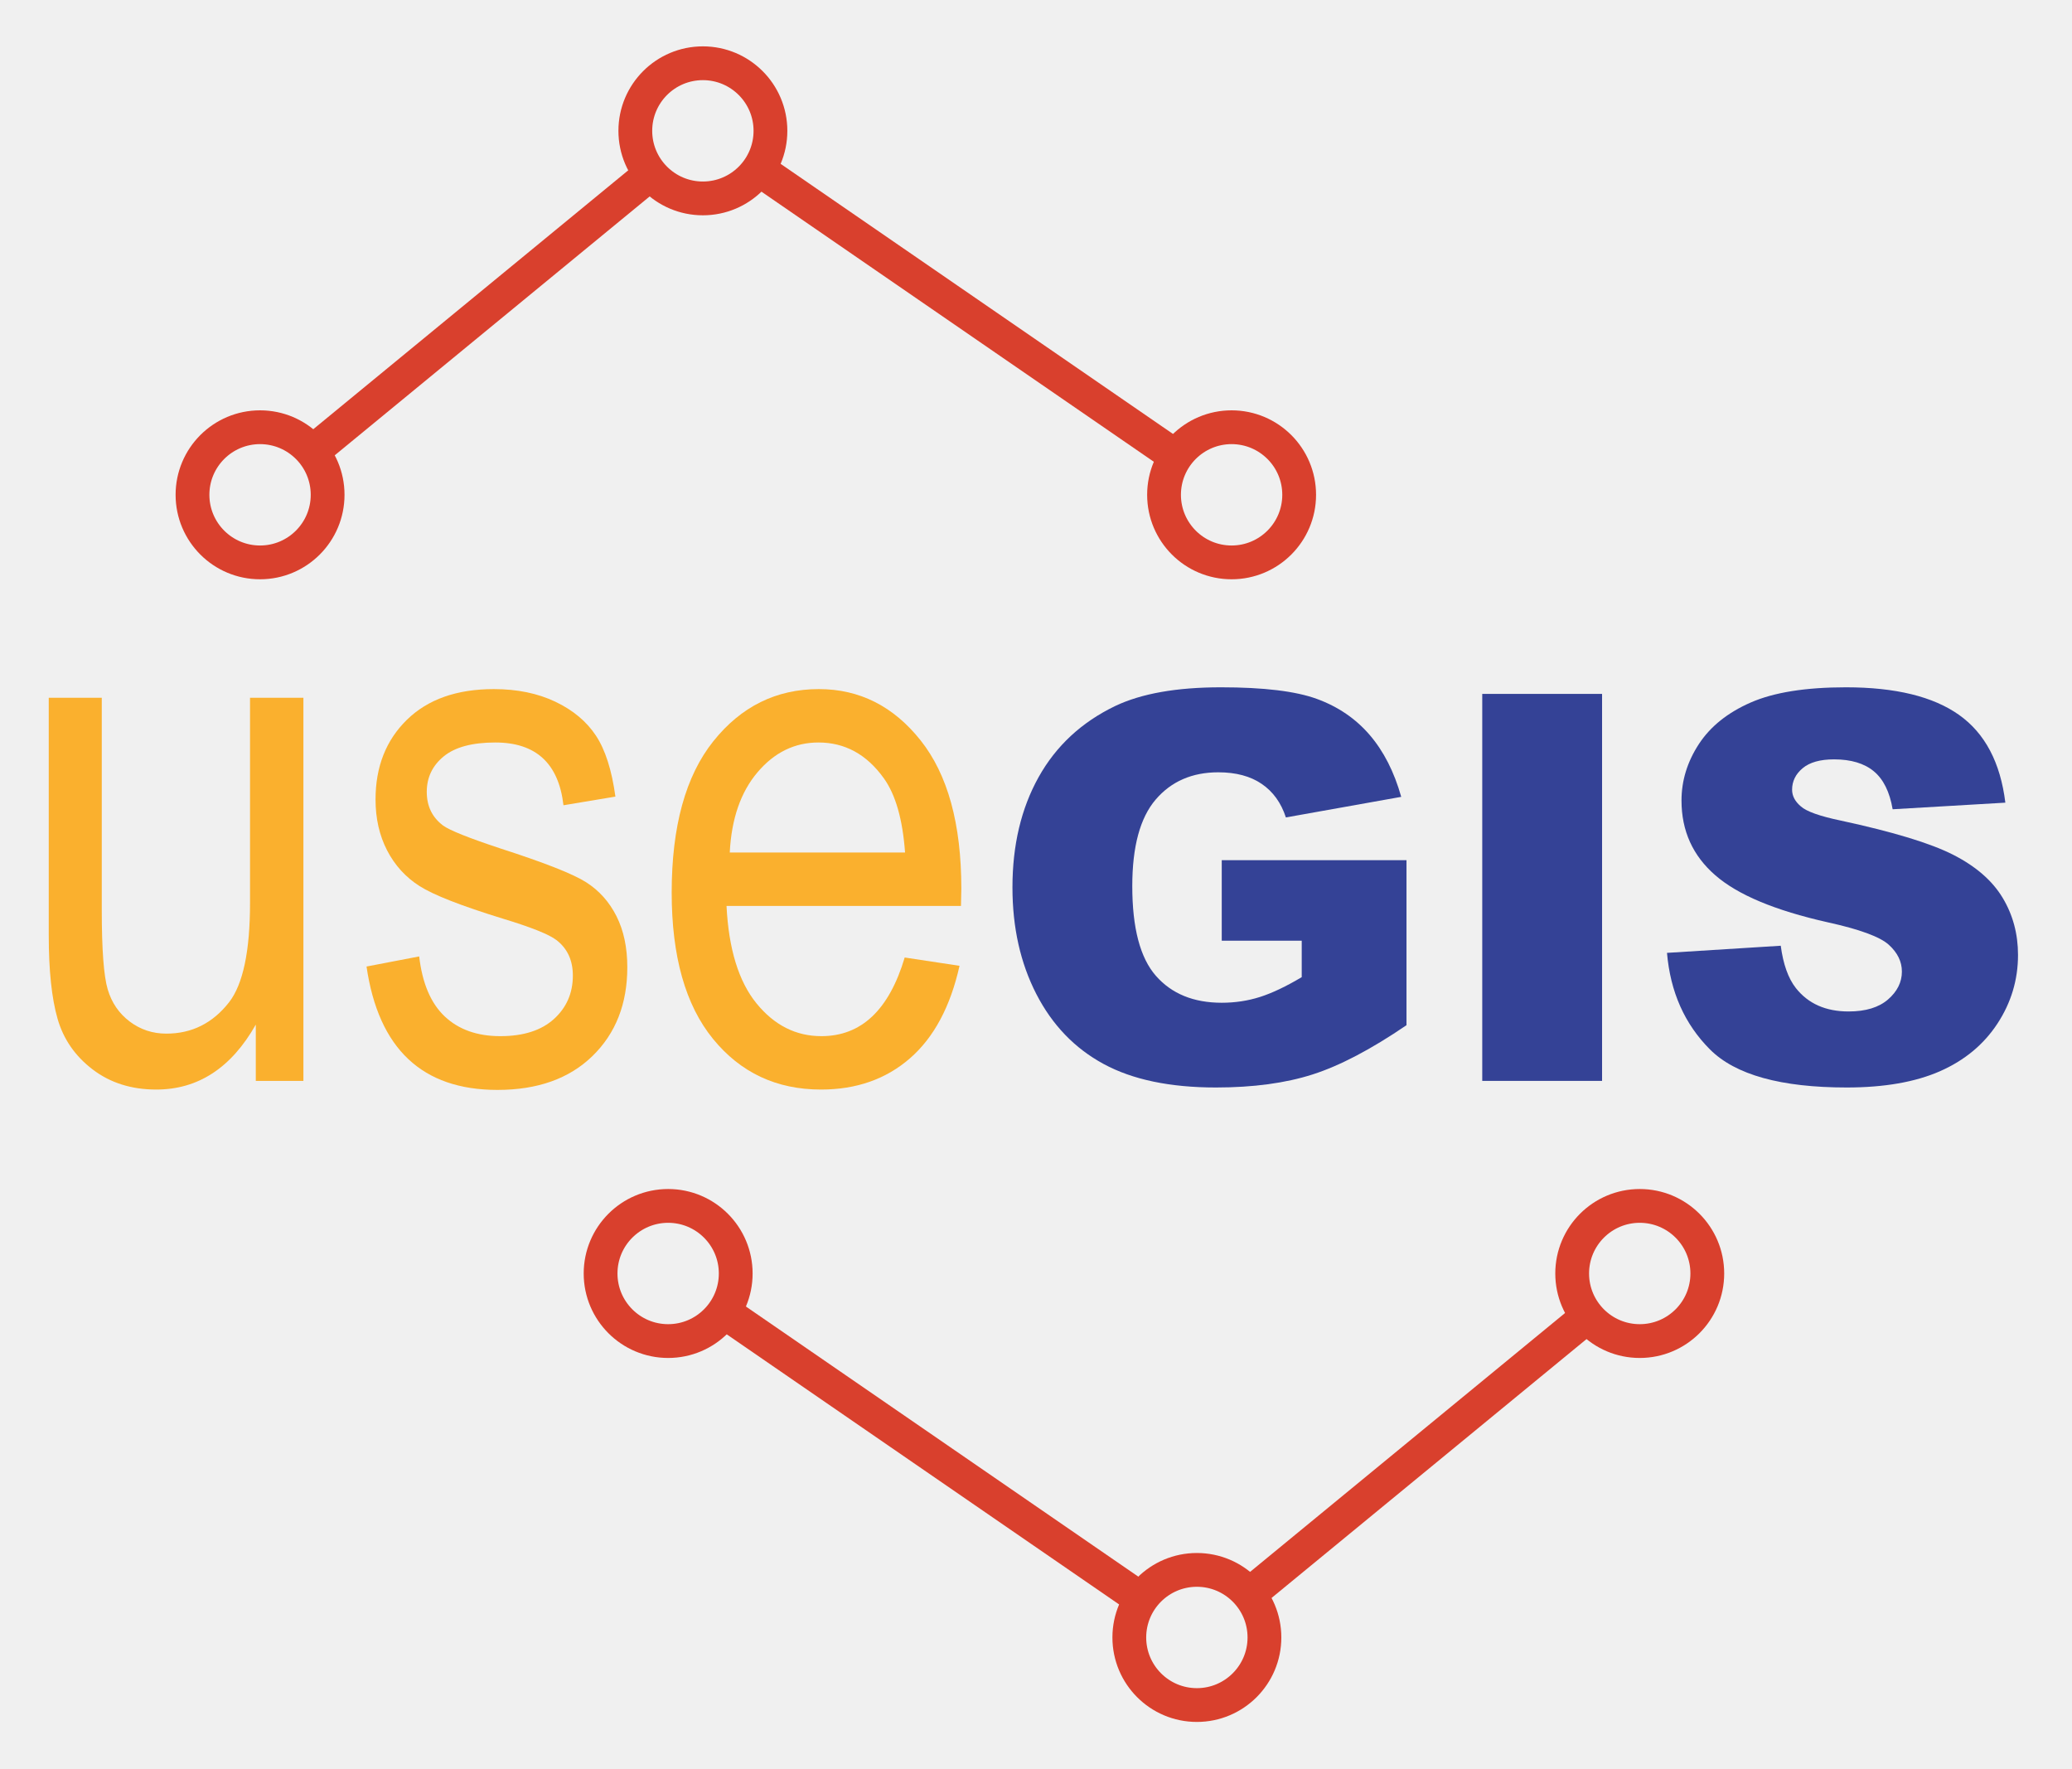
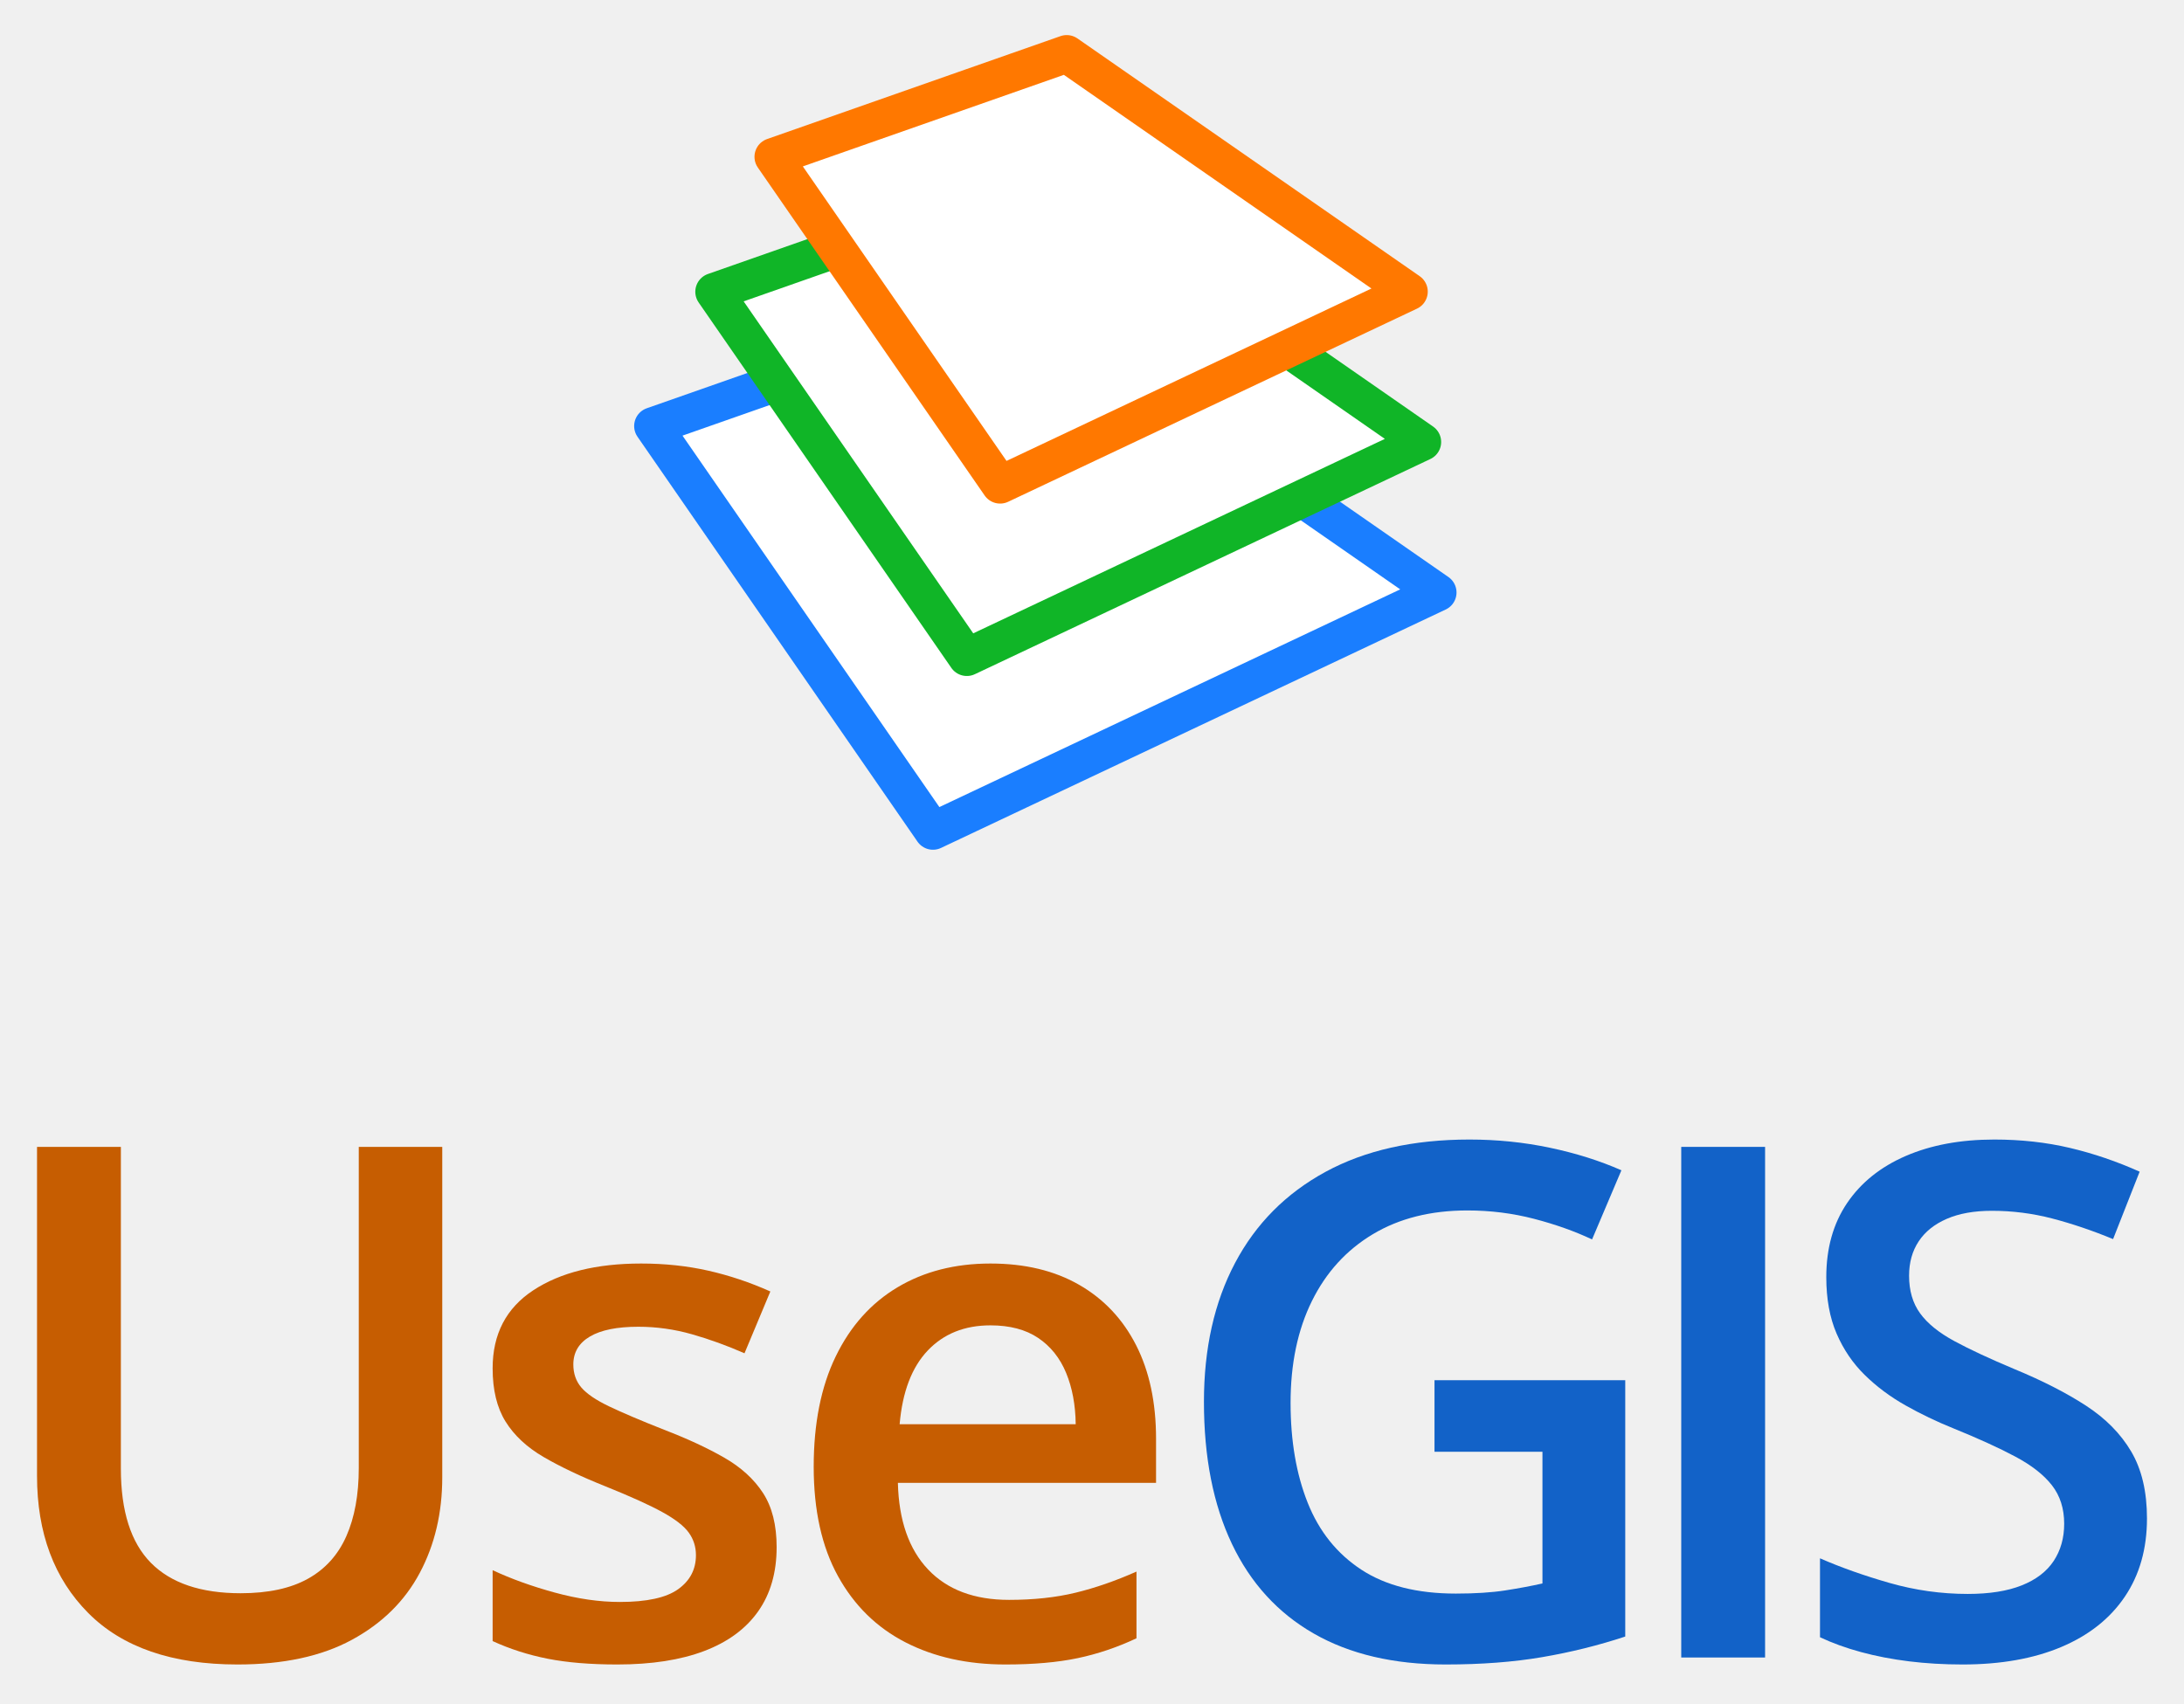
- <svg xmlns="http://www.w3.org/2000/svg" viewBox="215 318 184 157" role="img">
-   <g fill="none" stroke="#d9402d" stroke-width="3">
-     <path d="M242.730 358.123 L272.782 333.425 M282.360 333.018 L319.428 358.530" />
-     <path d="M279.276 434.470 L316.344 459.982 M325.922 459.575 L355.978 434.877" />
-     <circle cx="238.094" cy="361.932" r="6" />
-     <circle cx="277.418" cy="329.616" r="6" />
-     <circle cx="324.370" cy="361.932" r="6" />
-     <circle cx="274.334" cy="431.068" r="6" />
-     <circle cx="321.286" cy="463.384" r="6" />
-     <circle cx="360.614" cy="431.068" r="6" />
-   </g>
-   <g fill="#fab02e">
-     <path d="M237.715 413.968 L237.715 408.971 C236.626 410.893 235.345 412.334 233.871 413.295 C232.398 414.256 230.732 414.737 228.875 414.737 C226.675 414.737 224.796 414.144 223.237 412.959 C221.678 411.774 220.637 410.274 220.114 408.459 C219.591 406.644 219.329 404.166 219.329 401.027 L219.329 379.951 L224.038 379.951 L224.038 398.817 C224.038 402.319 224.214 404.663 224.566 405.848 C224.919 407.033 225.570 407.983 226.520 408.699 C227.471 409.414 228.554 409.772 229.771 409.772 C232.035 409.772 233.893 408.843 235.345 406.985 C236.583 405.384 237.203 402.447 237.203 398.177 L237.203 379.951 L241.943 379.951 L241.943 413.968 Z" />
-     <path d="M247.549 403.814 L252.225 402.917 C252.503 405.309 253.261 407.087 254.499 408.250 C255.738 409.414 257.382 409.996 259.432 409.996 C261.482 409.996 263.068 409.489 264.189 408.475 C265.310 407.460 265.871 406.174 265.871 404.615 C265.871 403.270 265.390 402.223 264.429 401.476 C263.767 400.963 262.166 400.323 259.624 399.554 C255.951 398.422 253.496 397.461 252.257 396.671 C251.019 395.881 250.058 394.824 249.374 393.500 C248.691 392.176 248.349 390.671 248.349 388.984 C248.349 386.079 249.278 383.720 251.136 381.905 C252.994 380.090 255.567 379.182 258.856 379.182 C260.927 379.182 262.747 379.556 264.317 380.303 C265.887 381.051 267.088 382.054 267.921 383.314 C268.753 384.574 269.330 386.378 269.650 388.727 L265.038 389.496 C264.611 385.780 262.593 383.923 258.984 383.923 C256.934 383.923 255.407 384.334 254.403 385.156 C253.400 385.978 252.898 387.030 252.898 388.311 C252.898 389.571 253.378 390.564 254.339 391.290 C254.916 391.717 256.624 392.400 259.464 393.340 C263.372 394.600 265.903 395.598 267.056 396.335 C268.209 397.072 269.106 398.075 269.746 399.346 C270.387 400.616 270.707 402.127 270.707 403.878 C270.707 407.124 269.677 409.751 267.616 411.758 C265.556 413.765 262.742 414.769 259.176 414.769 C252.492 414.769 248.616 411.117 247.549 403.814 Z" />
-     <path d="M295.340 403.013 L300.209 403.750 C299.397 407.380 297.929 410.119 295.804 411.966 C293.680 413.813 291.048 414.737 287.909 414.737 C283.958 414.737 280.760 413.237 278.315 410.236 C275.870 407.236 274.648 402.907 274.648 397.248 C274.648 391.375 275.881 386.896 278.347 383.811 C280.814 380.725 283.937 379.182 287.717 379.182 C291.325 379.182 294.336 380.698 296.749 383.730 C299.162 386.763 300.369 391.151 300.369 396.895 L300.337 398.433 L279.517 398.433 C279.709 402.255 280.595 405.138 282.175 407.081 C283.755 409.024 285.677 409.996 287.941 409.996 C291.486 409.996 293.952 407.669 295.340 403.013 Z M279.805 393.692 L295.372 393.692 C295.158 390.745 294.529 388.546 293.482 387.094 C291.966 384.980 290.033 383.923 287.685 383.923 C285.570 383.923 283.766 384.804 282.271 386.565 C280.776 388.327 279.954 390.703 279.805 393.692 Z" />
-   </g>
-   <g fill="#344296">
-     <path d="M323.495 401.523 L323.495 394.374 L339.901 394.374 L339.901 409.023 C336.761 411.163 333.983 412.620 331.569 413.394 C329.155 414.167 326.292 414.554 322.979 414.554 C318.901 414.554 315.577 413.859 313.007 412.468 C310.436 411.077 308.444 409.007 307.030 406.257 C305.616 403.507 304.909 400.351 304.909 396.788 C304.909 393.038 305.683 389.777 307.229 387.003 C308.776 384.230 311.042 382.124 314.026 380.687 C316.354 379.577 319.487 379.023 323.425 379.023 C327.222 379.023 330.061 379.366 331.944 380.054 C333.827 380.741 335.390 381.808 336.632 383.253 C337.874 384.698 338.808 386.530 339.433 388.749 L329.190 390.577 C328.769 389.280 328.054 388.288 327.046 387.601 C326.038 386.913 324.753 386.570 323.190 386.570 C320.862 386.570 319.007 387.378 317.624 388.995 C316.241 390.613 315.550 393.171 315.550 396.671 C315.550 400.390 316.249 403.046 317.647 404.640 C319.046 406.234 320.995 407.030 323.495 407.030 C324.683 407.030 325.815 406.859 326.894 406.515 C327.972 406.171 329.206 405.585 330.597 404.757 L330.597 401.523 Z" />
-     <path d="M346.628 379.609 L357.269 379.609 L357.269 413.968 L346.628 413.968 Z" />
-     <path d="M363.034 402.601 L373.136 401.968 C373.354 403.609 373.800 404.859 374.472 405.718 C375.565 407.109 377.128 407.804 379.159 407.804 C380.675 407.804 381.843 407.448 382.663 406.738 C383.483 406.027 383.894 405.202 383.894 404.265 C383.894 403.374 383.503 402.577 382.722 401.874 C381.940 401.171 380.128 400.507 377.284 399.882 C372.628 398.835 369.308 397.445 367.323 395.710 C365.323 393.976 364.323 391.765 364.323 389.077 C364.323 387.312 364.835 385.644 365.858 384.073 C366.882 382.503 368.421 381.269 370.476 380.370 C372.530 379.472 375.347 379.023 378.925 379.023 C383.315 379.023 386.663 379.839 388.968 381.472 C391.272 383.105 392.644 385.702 393.081 389.265 L383.073 389.851 C382.808 388.304 382.249 387.179 381.397 386.476 C380.546 385.773 379.370 385.421 377.870 385.421 C376.636 385.421 375.706 385.683 375.081 386.206 C374.456 386.730 374.144 387.366 374.144 388.116 C374.144 388.663 374.401 389.155 374.917 389.593 C375.417 390.046 376.604 390.468 378.479 390.859 C383.120 391.859 386.444 392.870 388.452 393.894 C390.460 394.917 391.921 396.187 392.835 397.702 C393.749 399.218 394.206 400.913 394.206 402.788 C394.206 404.991 393.597 407.023 392.378 408.882 C391.159 410.741 389.456 412.152 387.269 413.113 C385.081 414.073 382.323 414.554 378.995 414.554 C373.151 414.554 369.104 413.429 366.854 411.179 C364.604 408.929 363.331 406.070 363.034 402.601 Z" />
+ <svg xmlns="http://www.w3.org/2000/svg" viewBox="424 436 232 181" role="img">
+   <g>
+     <path d="M493.364 481.267 L531.84 467.768 L576.722 498.952 L523.107 524.286 Z" fill="#ffffff" stroke="#1a7eff" stroke-width="4" stroke-linejoin="round" />
+     <path d="M499.86 467.001 L534.585 454.818 L575.09 482.962 L526.704 505.826 Z" fill="#ffffff" stroke="#10b527" stroke-width="4" stroke-linejoin="round" />
+     <path d="M506.147 452.662 L537.313 441.727 L573.667 466.986 L530.24 487.506 Z" fill="#ffffff" stroke="#ff7800" stroke-width="4" stroke-linejoin="round" />
+     <path d="M470.98 557.858 L470.98 592.963 C470.98 596.748 470.182 600.138 468.586 603.131 C466.991 606.125 464.585 608.494 461.369 610.238 C458.152 611.982 454.107 612.854 449.234 612.854 C442.282 612.854 436.994 611.029 433.37 607.38 C429.745 603.731 427.933 598.876 427.933 592.815 L427.933 557.858 L436.839 557.858 L436.839 592.036 C436.839 596.563 437.903 599.903 440.031 602.055 C442.158 604.207 445.337 605.284 449.568 605.284 C452.487 605.284 454.868 604.77 456.711 603.744 C458.554 602.717 459.915 601.208 460.793 599.216 C461.672 597.225 462.111 594.819 462.111 591.998 L462.111 557.858 Z" fill="#c65d01" />
+     <path d="M506.5 600.385 C506.5 603.082 505.845 605.358 504.534 607.213 C503.222 609.069 501.311 610.473 498.8 611.425 C496.289 612.378 493.215 612.854 489.579 612.854 C486.709 612.854 484.241 612.65 482.175 612.242 C480.109 611.833 478.161 611.209 476.331 610.368 L476.331 602.834 C478.285 603.75 480.481 604.541 482.917 605.209 C485.354 605.877 487.661 606.211 489.838 606.211 C492.708 606.211 494.774 605.76 496.036 604.857 C497.297 603.954 497.928 602.748 497.928 601.239 C497.928 600.348 497.675 599.55 497.167 598.845 C496.66 598.14 495.72 597.41 494.347 596.656 C492.974 595.901 490.964 594.992 488.317 593.928 C485.719 592.889 483.53 591.85 481.748 590.811 C479.967 589.772 478.619 588.516 477.704 587.044 C476.788 585.572 476.331 583.686 476.331 581.385 C476.331 577.748 477.772 574.984 480.654 573.091 C483.536 571.199 487.352 570.252 492.102 570.252 C494.625 570.252 497.007 570.506 499.246 571.013 C501.484 571.52 503.68 572.256 505.832 573.221 L503.086 579.789 C501.231 578.973 499.369 578.299 497.501 577.767 C495.634 577.235 493.735 576.969 491.805 576.969 C489.554 576.969 487.841 577.315 486.665 578.008 C485.49 578.701 484.903 579.69 484.903 580.977 C484.903 581.942 485.187 582.758 485.756 583.426 C486.325 584.094 487.309 584.762 488.706 585.43 C490.104 586.098 492.053 586.927 494.551 587.916 C497 588.856 499.122 589.84 500.915 590.867 C502.709 591.893 504.088 593.149 505.053 594.633 C506.018 596.118 506.5 598.035 506.5 600.385 Z" fill="#c65d01" />
+     <path d="M529.214 570.252 C532.876 570.252 536.018 571.007 538.64 572.516 C541.263 574.025 543.279 576.165 544.689 578.936 C546.099 581.707 546.804 585.022 546.804 588.881 L546.804 593.557 L519.38 593.557 C519.479 597.54 520.549 600.608 522.59 602.76 C524.631 604.912 527.495 605.989 531.181 605.989 C533.804 605.989 536.16 605.735 538.25 605.228 C540.341 604.721 542.499 603.972 544.726 602.983 L544.726 610.071 C542.673 611.036 540.582 611.741 538.455 612.186 C536.327 612.631 533.779 612.854 530.81 612.854 C526.777 612.854 523.234 612.068 520.178 610.497 C517.123 608.926 514.735 606.582 513.016 603.465 C511.297 600.348 510.437 596.476 510.437 591.85 C510.437 587.248 511.216 583.34 512.775 580.123 C514.333 576.907 516.523 574.458 519.343 572.776 C522.164 571.093 525.454 570.252 529.214 570.252 Z M529.214 576.821 C526.468 576.821 524.248 577.711 522.553 579.493 C520.859 581.274 519.863 583.884 519.566 587.323 L538.269 587.323 C538.244 585.269 537.904 583.451 537.249 581.868 C536.593 580.284 535.603 579.047 534.28 578.157 C532.956 577.266 531.268 576.821 529.214 576.821 Z" fill="#c65d01" />
+     <path d="M576.383 582.647 L596.645 582.647 L596.645 609.885 C593.8 610.825 590.856 611.555 587.813 612.075 C584.77 612.594 581.356 612.854 577.571 612.854 C572.054 612.854 567.384 611.759 563.562 609.57 C559.74 607.38 556.839 604.201 554.86 600.033 C552.881 595.864 551.891 590.836 551.891 584.948 C551.891 579.282 552.992 574.365 555.194 570.197 C557.396 566.028 560.599 562.8 564.805 560.511 C569.011 558.223 574.107 557.078 580.094 557.078 C583.038 557.078 585.89 557.369 588.648 557.951 C591.406 558.532 593.936 559.33 596.237 560.344 L593.12 567.692 C591.289 566.826 589.236 566.096 586.959 565.502 C584.683 564.909 582.321 564.612 579.872 564.612 C575.987 564.612 572.641 565.453 569.834 567.135 C567.026 568.817 564.867 571.186 563.358 574.242 C561.849 577.297 561.094 580.903 561.094 585.059 C561.094 589.092 561.7 592.629 562.913 595.672 C564.125 598.715 566.024 601.084 568.609 602.779 C571.194 604.473 574.54 605.321 578.647 605.321 C580.7 605.321 582.445 605.209 583.879 604.987 C585.314 604.764 586.638 604.517 587.85 604.245 L587.85 590.254 L576.383 590.254 Z" fill="#1262c8" />
+     <path d="M602.593 612.112 L602.593 557.858 L611.5 557.858 L611.5 612.112 Z" fill="#1262c8" />
+     <path d="M652.067 597.342 C652.067 600.558 651.282 603.329 649.711 605.655 C648.14 607.98 645.888 609.761 642.957 610.998 C640.025 612.235 636.531 612.854 632.473 612.854 C630.494 612.854 628.601 612.743 626.796 612.52 C624.99 612.297 623.289 611.969 621.693 611.537 C620.097 611.104 618.644 610.578 617.333 609.959 L617.333 601.573 C619.534 602.537 621.996 603.41 624.717 604.189 C627.439 604.968 630.21 605.358 633.03 605.358 C635.331 605.358 637.242 605.055 638.763 604.449 C640.285 603.842 641.417 602.977 642.159 601.851 C642.901 600.725 643.272 599.408 643.272 597.899 C643.272 596.291 642.839 594.93 641.973 593.817 C641.107 592.703 639.802 591.683 638.058 590.755 C636.314 589.828 634.131 588.832 631.508 587.768 C629.727 587.051 628.026 586.234 626.406 585.319 C624.785 584.403 623.344 583.327 622.083 582.09 C620.821 580.853 619.825 579.387 619.095 577.693 C618.365 575.998 618.001 574 618.001 571.7 C618.001 568.632 618.737 566.009 620.209 563.832 C621.681 561.655 623.759 559.985 626.443 558.823 C629.127 557.66 632.263 557.078 635.85 557.078 C638.695 557.078 641.373 557.375 643.884 557.969 C646.395 558.563 648.863 559.404 651.288 560.493 L648.467 567.655 C646.241 566.739 644.082 566.009 641.992 565.465 C639.901 564.921 637.768 564.649 635.59 564.649 C633.71 564.649 632.115 564.933 630.803 565.502 C629.492 566.071 628.496 566.869 627.816 567.896 C627.136 568.923 626.796 570.141 626.796 571.551 C626.796 573.134 627.185 574.464 627.964 575.54 C628.744 576.617 629.956 577.6 631.601 578.491 C633.246 579.381 635.368 580.371 637.965 581.459 C640.959 582.696 643.501 583.995 645.591 585.356 C647.682 586.717 649.284 588.343 650.397 590.236 C651.51 592.128 652.067 594.497 652.067 597.342 Z" fill="#1262c8" />
  </g>
</svg>
